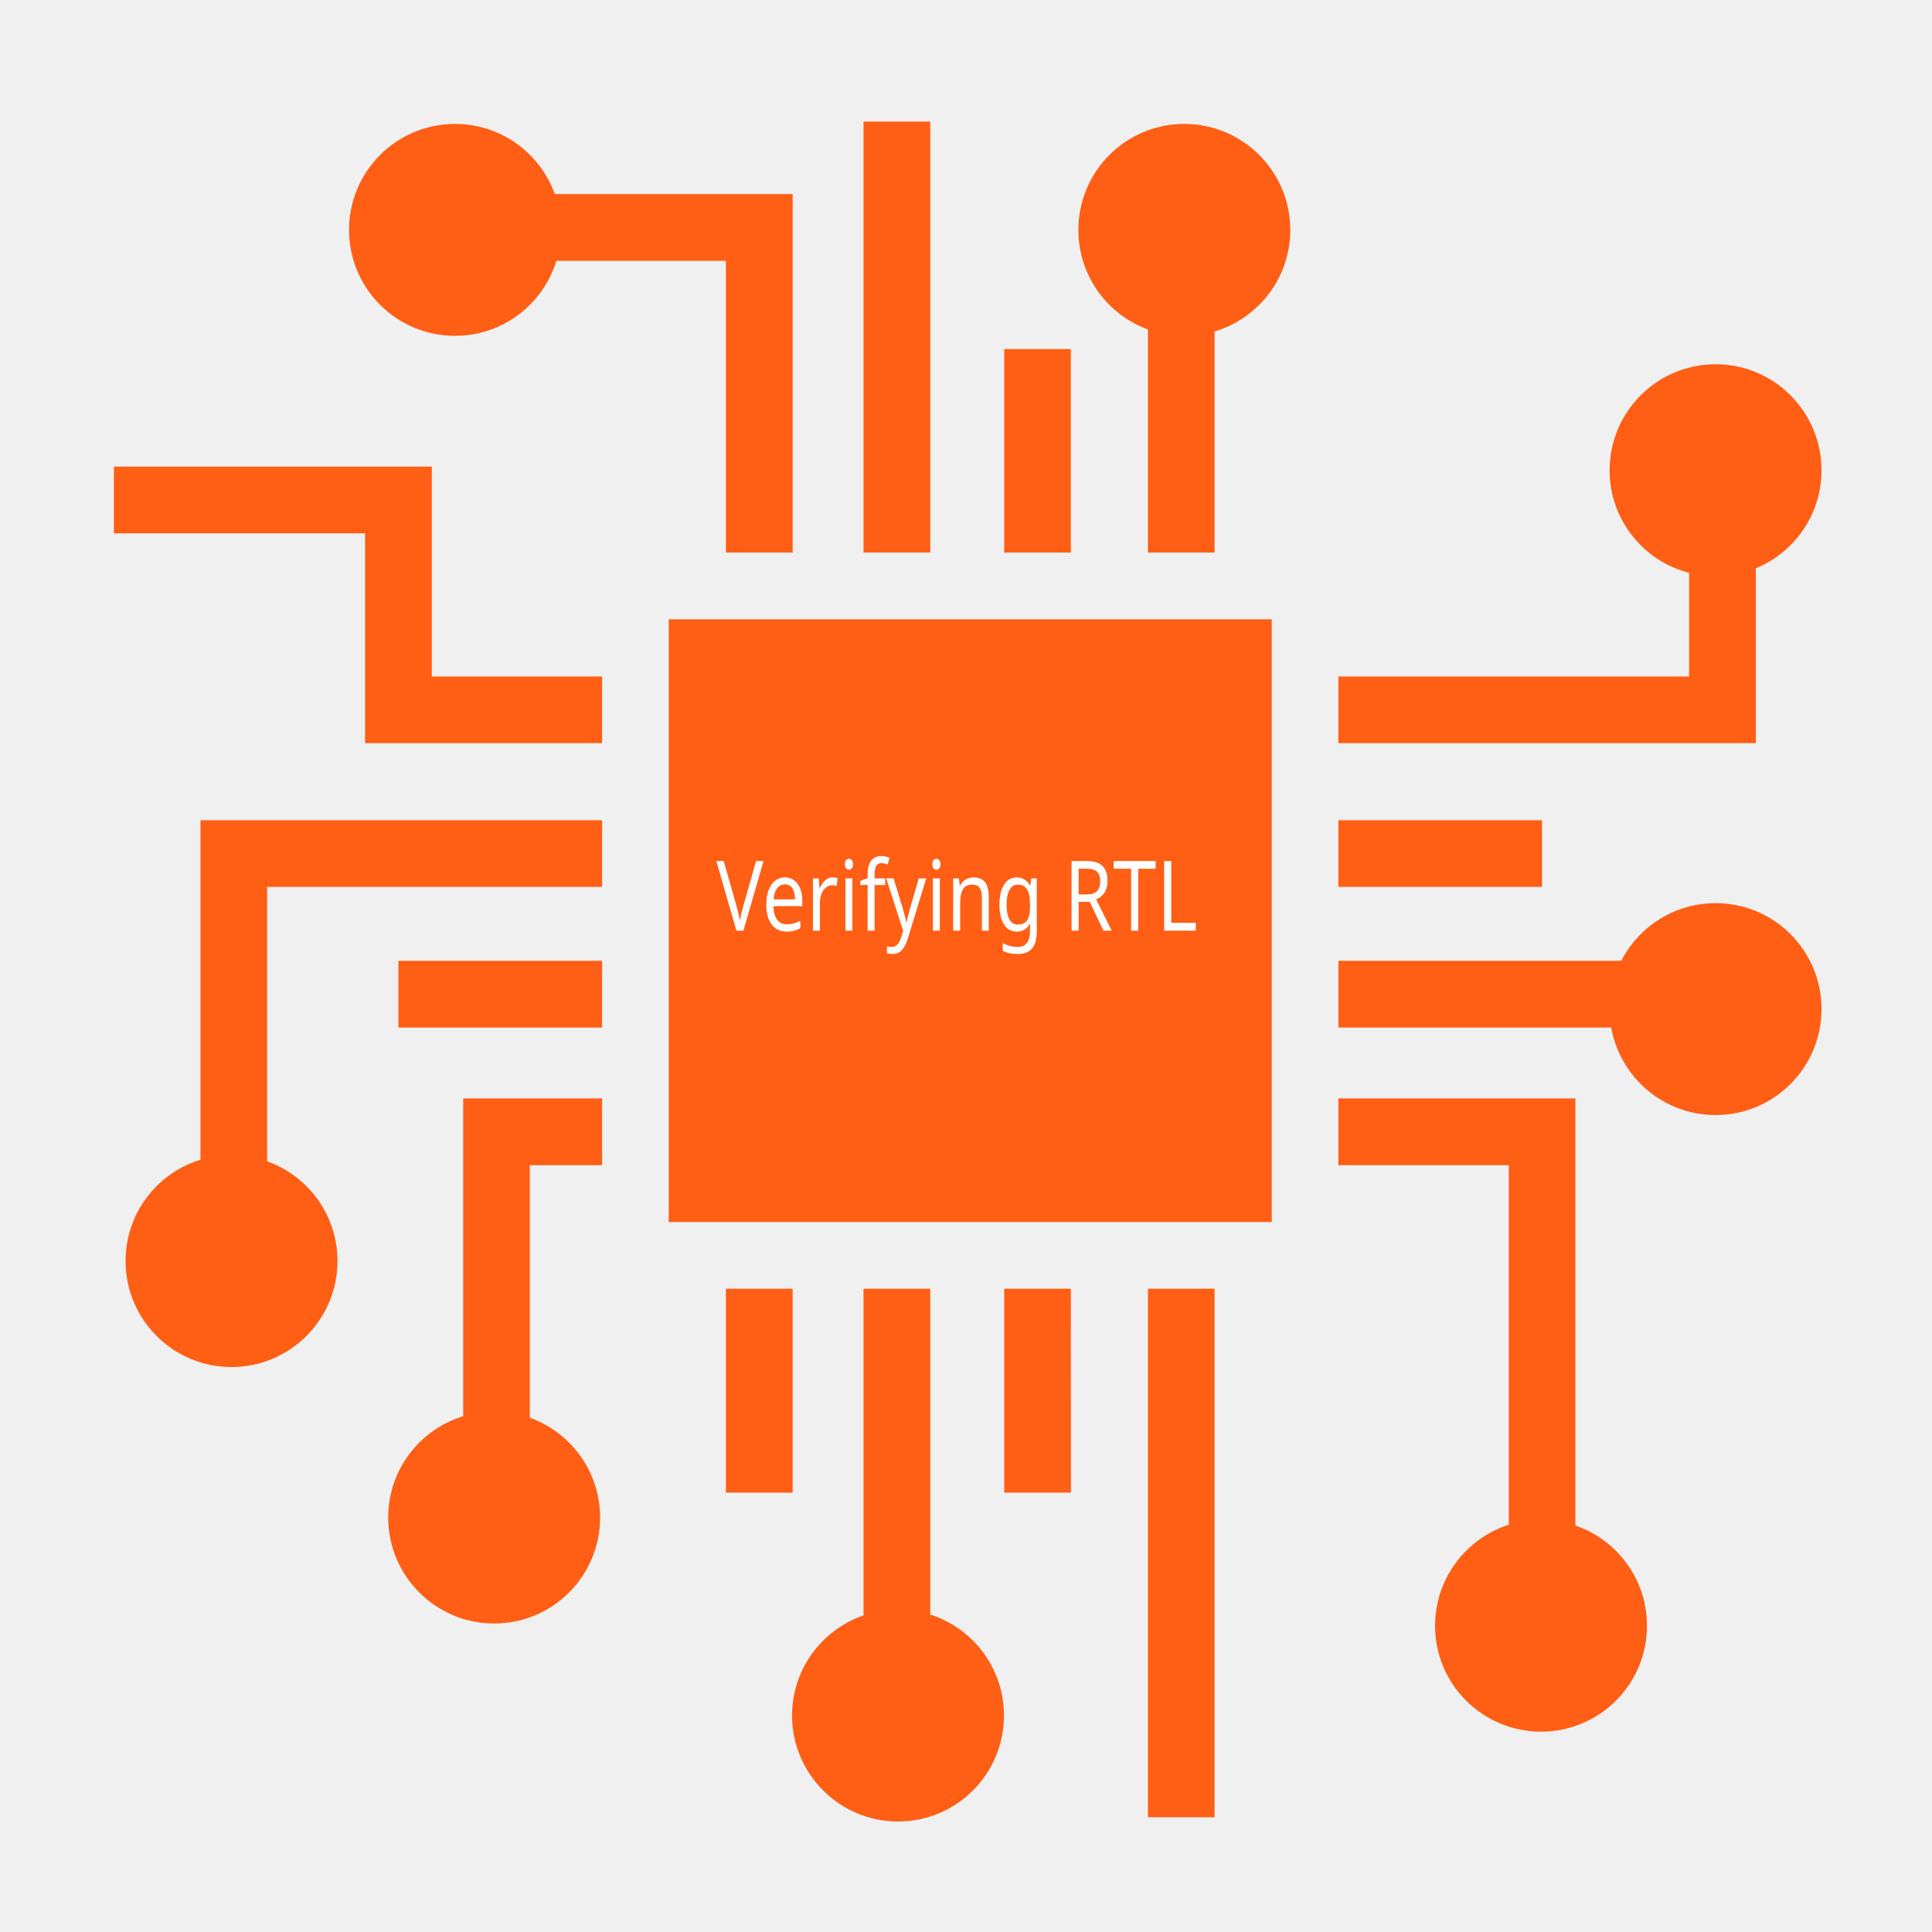
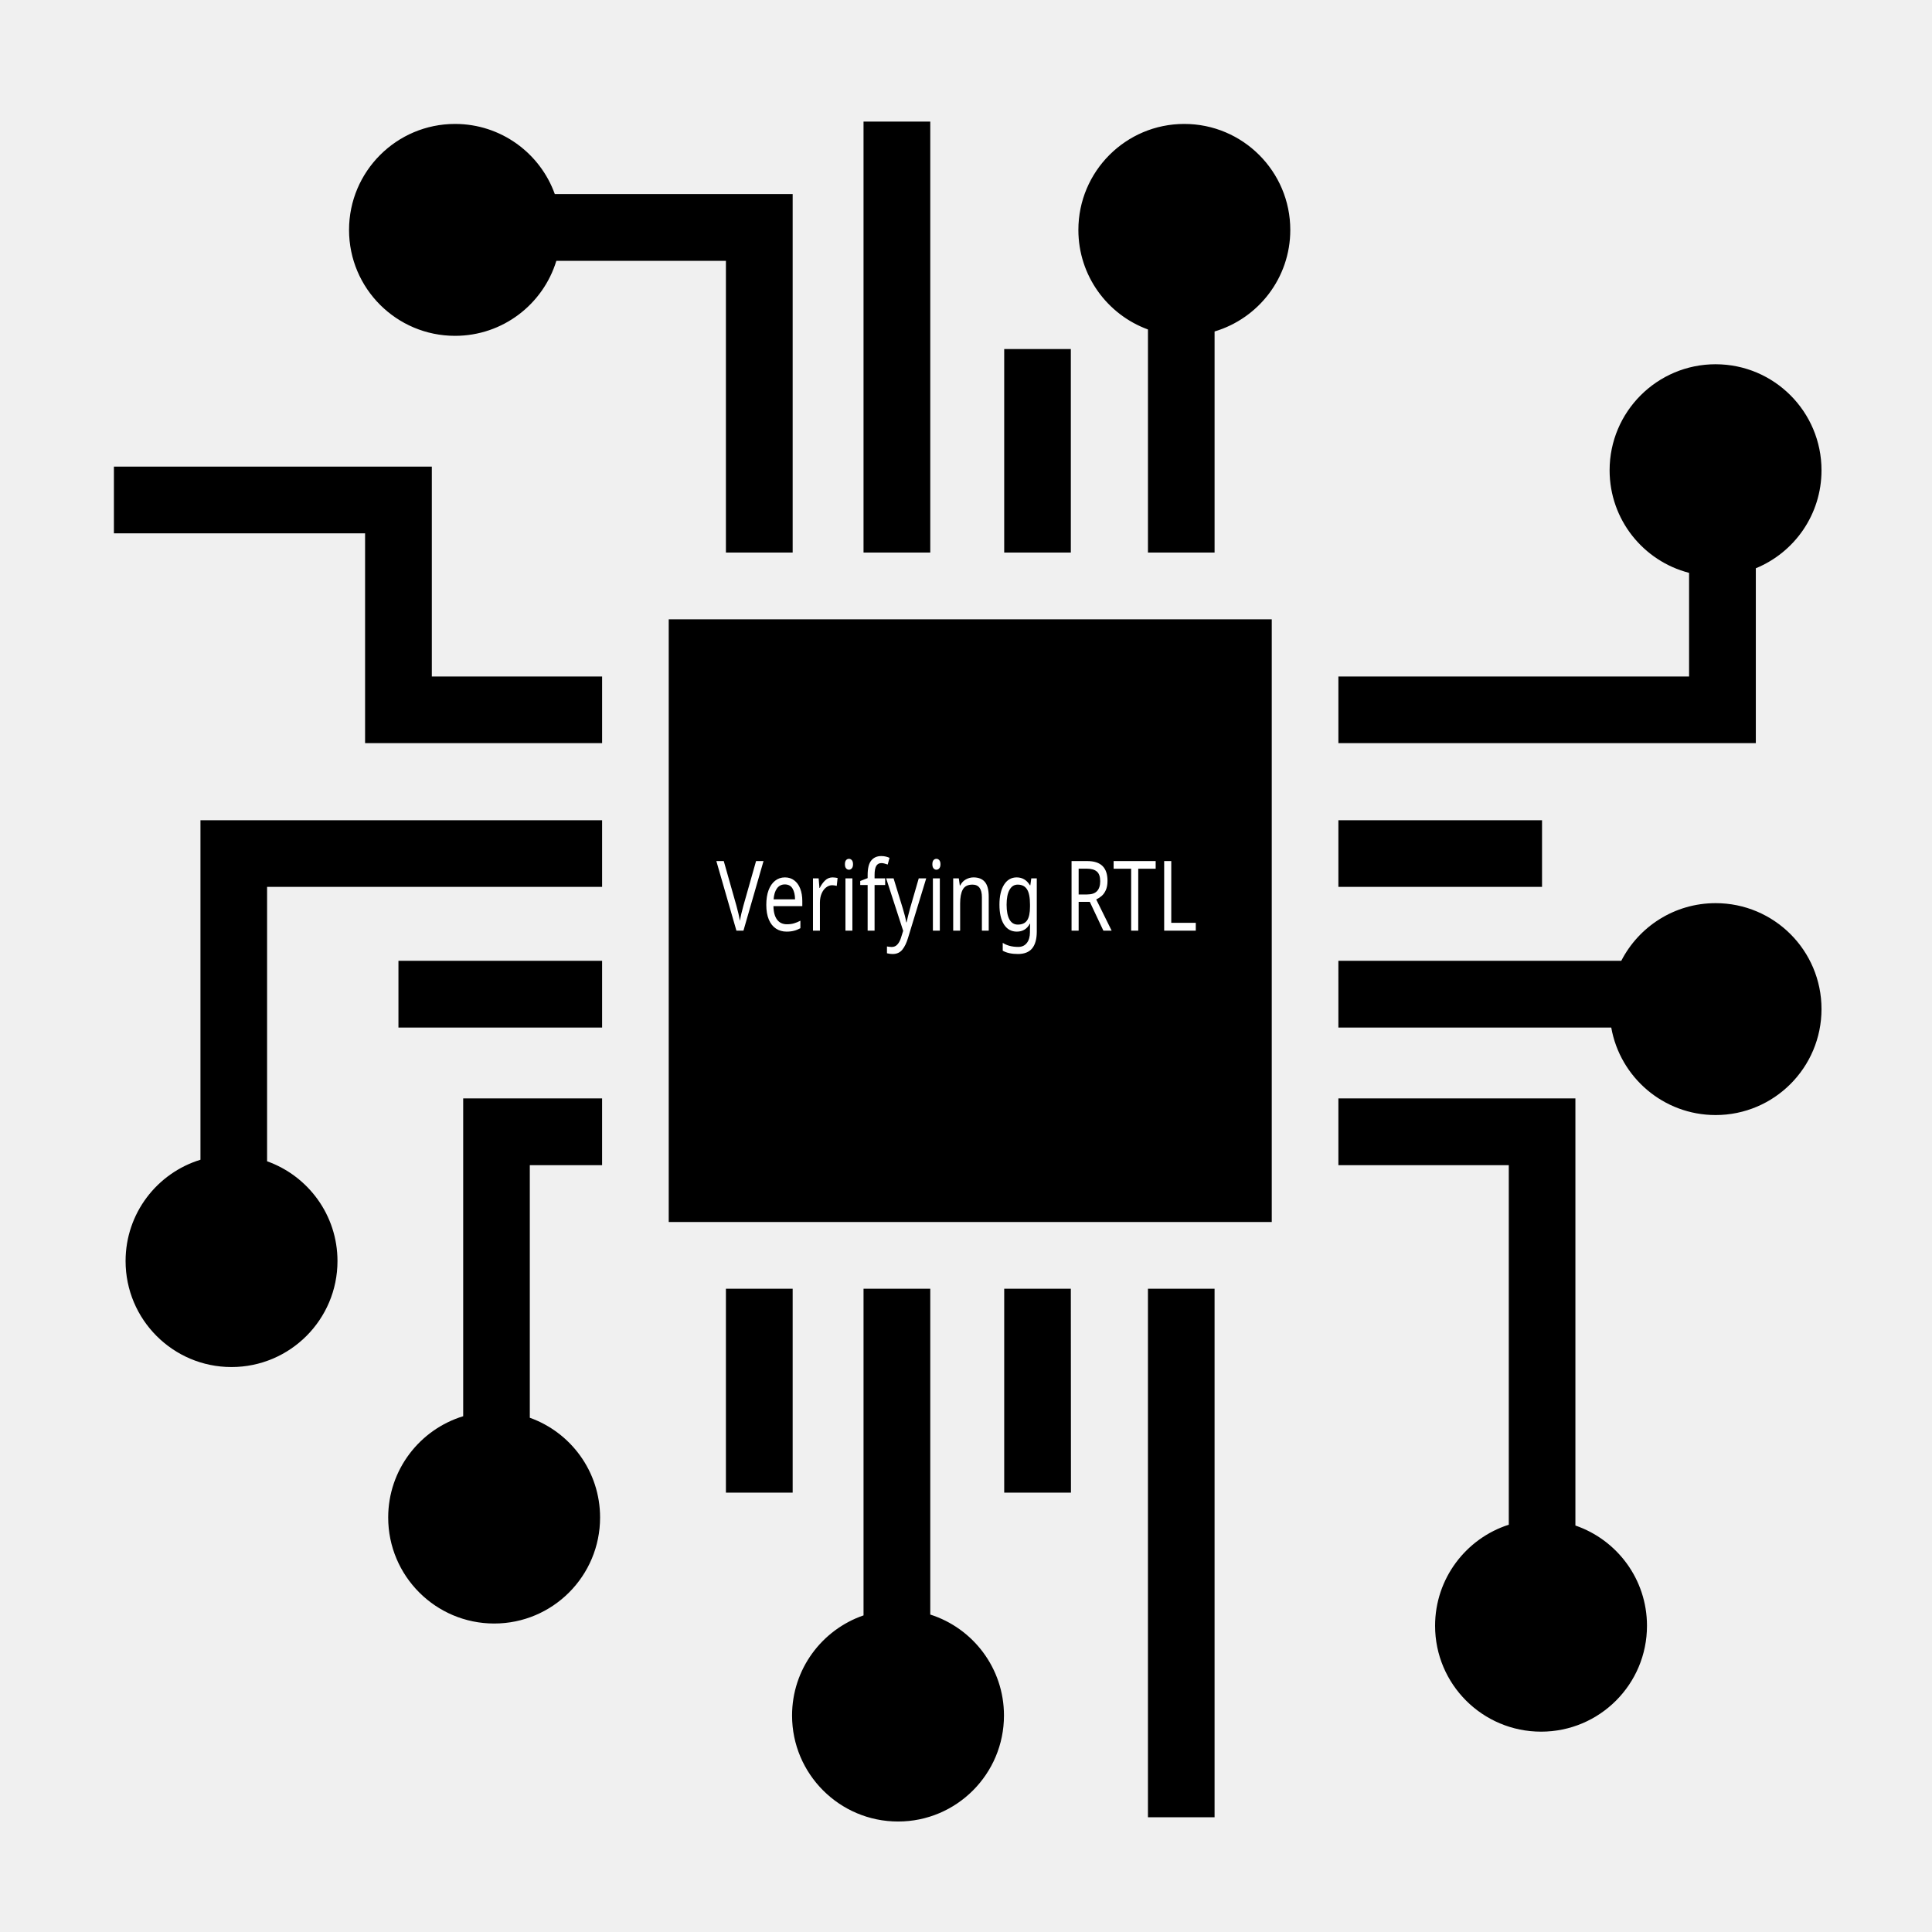
<svg xmlns="http://www.w3.org/2000/svg" viewBox="0 0 512 512" style="height: 512px; width: 512px;" version="1.1" id="svg8">
  <defs id="defs12" />
  <path d="M0 0h512v512H0z" fill="#7c2828" fill-opacity="0" id="path2" />
  <g class="" transform="translate(0,0)" style="touch-action: none;" id="g6">
-     <path d="m 228.844,32.22 v 114.218 h 17.687 V 32.218 h -17.686 z m -108.25,0.624 C 105.087,32.844 92.5,45.43 92.5,60.937 92.5,76.444 105.087,89 120.594,89 c 12.655,0 23.34,-8.372 26.844,-19.875 h 44.937 v 77.313 h 17.688 v -95 H 147.03 C 143.142,40.601 132.768,32.845 120.594,32.845 Z m 193.25,0 c -15.507,0 -28.063,12.586 -28.063,28.093 0,12.124 7.677,22.45 18.44,26.376 v 59.124 h 17.655 V 87.844 c 11.596,-3.452 20.063,-14.193 20.063,-26.906 0,-15.508 -12.587,-28.094 -28.094,-28.094 z M 266.124,92.5 v 53.938 h 17.657 V 92.5 h -17.655 z m 188.532,4.03 c -15.507,0 -28.094,12.588 -28.094,28.095 0,13.083 8.948,24.074 21.063,27.188 v 27.468 h -92.938 v 17.657 h 110.624 v -46.342 c 10.223,-4.192 17.407,-14.233 17.407,-25.97 0,-15.507 -12.557,-28.094 -28.064,-28.094 z M 30.187,123.657 v 17.688 H 96.75 v 55.594 h 62.814 V 179.28 h -45.126 v -55.624 h -84.25 z m 147.032,40.47 v 159.718 h 159.81 V 164.125 H 177.22 Z M 53.124,217.375 v 89.969 c -11.49,3.512 -19.844,14.198 -19.844,26.844 0,15.505 12.557,28.093 28.064,28.093 15.507,0 28.093,-12.587 28.093,-28.092 0,-12.195 -7.79,-22.564 -18.656,-26.438 v -72.72 h 88.782 V 217.376 H 53.124 Z m 301.563,0 v 17.656 h 53.968 v -17.655 h -53.97 z m 99.968,21.97 c -10.898,0 -20.342,6.21 -25,15.28 h -74.97 l 0.002,17.688 H 427 c 2.325,13.168 13.824,23.187 27.656,23.187 15.507,0 28.063,-12.588 28.063,-28.094 0,-15.507 -12.557,-28.062 -28.064,-28.062 z m -349.062,15.28 v 17.688 h 53.97 v -17.688 z m 17.156,36.47 v 84.217 c -11.498,3.513 -19.875,14.2 -19.875,26.844 0,15.506 12.587,28.094 28.094,28.094 15.506,0 28.06,-12.588 28.06,-28.094 0,-12.194 -7.766,-22.564 -18.624,-26.437 v -66.94 h 19.156 v -17.686 h -36.81 z m 231.938,0 v 17.686 h 45.156 v 95.283 c -11.323,3.624 -19.53,14.26 -19.53,26.78 -0.002,15.506 12.585,28.063 28.092,28.063 15.507,0 28.063,-12.557 28.063,-28.062 0,-12.32 -7.935,-22.778 -18.97,-26.563 V 291.095 H 354.684 Z M 192.375,341.53 v 54.033 h 17.688 V 341.53 Z m 36.47,0 v 86.564 c -11.013,3.794 -18.94,14.233 -18.94,26.53 0,15.506 12.588,28.095 28.095,28.095 15.507,0 28.063,-12.59 28.063,-28.095 0,-12.53 -8.203,-23.14 -19.532,-26.75 V 341.53 Z m 37.28,0 v 54.033 h 17.688 l -0.032,-54.032 h -17.655 z m 38.094,0 v 140.064 h 17.655 V 341.53 H 304.22 Z" id="path4" style="fill:#ff5e15;fill-opacity:1" />
+     <path d="m 228.844,32.22 v 114.218 h 17.687 V 32.218 h -17.686 z m -108.25,0.624 C 105.087,32.844 92.5,45.43 92.5,60.937 92.5,76.444 105.087,89 120.594,89 c 12.655,0 23.34,-8.372 26.844,-19.875 h 44.937 v 77.313 h 17.688 v -95 H 147.03 C 143.142,40.601 132.768,32.845 120.594,32.845 Z m 193.25,0 c -15.507,0 -28.063,12.586 -28.063,28.093 0,12.124 7.677,22.45 18.44,26.376 v 59.124 h 17.655 V 87.844 c 11.596,-3.452 20.063,-14.193 20.063,-26.906 0,-15.508 -12.587,-28.094 -28.094,-28.094 z M 266.124,92.5 v 53.938 h 17.657 V 92.5 h -17.655 z m 188.532,4.03 c -15.507,0 -28.094,12.588 -28.094,28.095 0,13.083 8.948,24.074 21.063,27.188 v 27.468 h -92.938 v 17.657 h 110.624 v -46.342 c 10.223,-4.192 17.407,-14.233 17.407,-25.97 0,-15.507 -12.557,-28.094 -28.064,-28.094 z M 30.187,123.657 v 17.688 H 96.75 v 55.594 h 62.814 V 179.28 h -45.126 v -55.624 h -84.25 z m 147.032,40.47 v 159.718 h 159.81 V 164.125 H 177.22 Z M 53.124,217.375 v 89.969 c -11.49,3.512 -19.844,14.198 -19.844,26.844 0,15.505 12.557,28.093 28.064,28.093 15.507,0 28.093,-12.587 28.093,-28.092 0,-12.195 -7.79,-22.564 -18.656,-26.438 v -72.72 h 88.782 V 217.376 H 53.124 Z m 301.563,0 v 17.656 h 53.968 v -17.655 h -53.97 z m 99.968,21.97 c -10.898,0 -20.342,6.21 -25,15.28 h -74.97 l 0.002,17.688 H 427 c 2.325,13.168 13.824,23.187 27.656,23.187 15.507,0 28.063,-12.588 28.063,-28.094 0,-15.507 -12.557,-28.062 -28.064,-28.062 z m -349.062,15.28 v 17.688 h 53.97 v -17.688 z m 17.156,36.47 v 84.217 c -11.498,3.513 -19.875,14.2 -19.875,26.844 0,15.506 12.587,28.094 28.094,28.094 15.506,0 28.06,-12.588 28.06,-28.094 0,-12.194 -7.766,-22.564 -18.624,-26.437 v -66.94 h 19.156 v -17.686 h -36.81 z m 231.938,0 v 17.686 h 45.156 v 95.283 c -11.323,3.624 -19.53,14.26 -19.53,26.78 -0.002,15.506 12.585,28.063 28.092,28.063 15.507,0 28.063,-12.557 28.063,-28.062 0,-12.32 -7.935,-22.778 -18.97,-26.563 V 291.095 H 354.684 Z M 192.375,341.53 v 54.033 h 17.688 V 341.53 Z m 36.47,0 v 86.564 c -11.013,3.794 -18.94,14.233 -18.94,26.53 0,15.506 12.588,28.095 28.095,28.095 15.507,0 28.063,-12.59 28.063,-28.095 0,-12.53 -8.203,-23.14 -19.532,-26.75 V 341.53 Z m 37.28,0 v 54.033 h 17.688 l -0.032,-54.032 h -17.655 z m 38.094,0 v 140.064 h 17.655 V 341.53 H 304.22 Z" id="path4" style="fill:#000000;fill-opacity:1" />
    <text xml:space="preserve" style="font-style:normal;font-weight:normal;font-size:23.202px;line-height:20;font-family:sans-serif;letter-spacing:0px;word-spacing:0px;fill:#ffffff;fill-opacity:1;stroke:none;stroke-width:0.58" x="211.358" y="221.515" id="text816" transform="scale(0.8981778,1.113365)">
      <tspan id="tspan814" x="211.358" y="221.515" style="stroke-width:0.58">Verifying RTL</tspan>
    </text>
  </g>
</svg>
